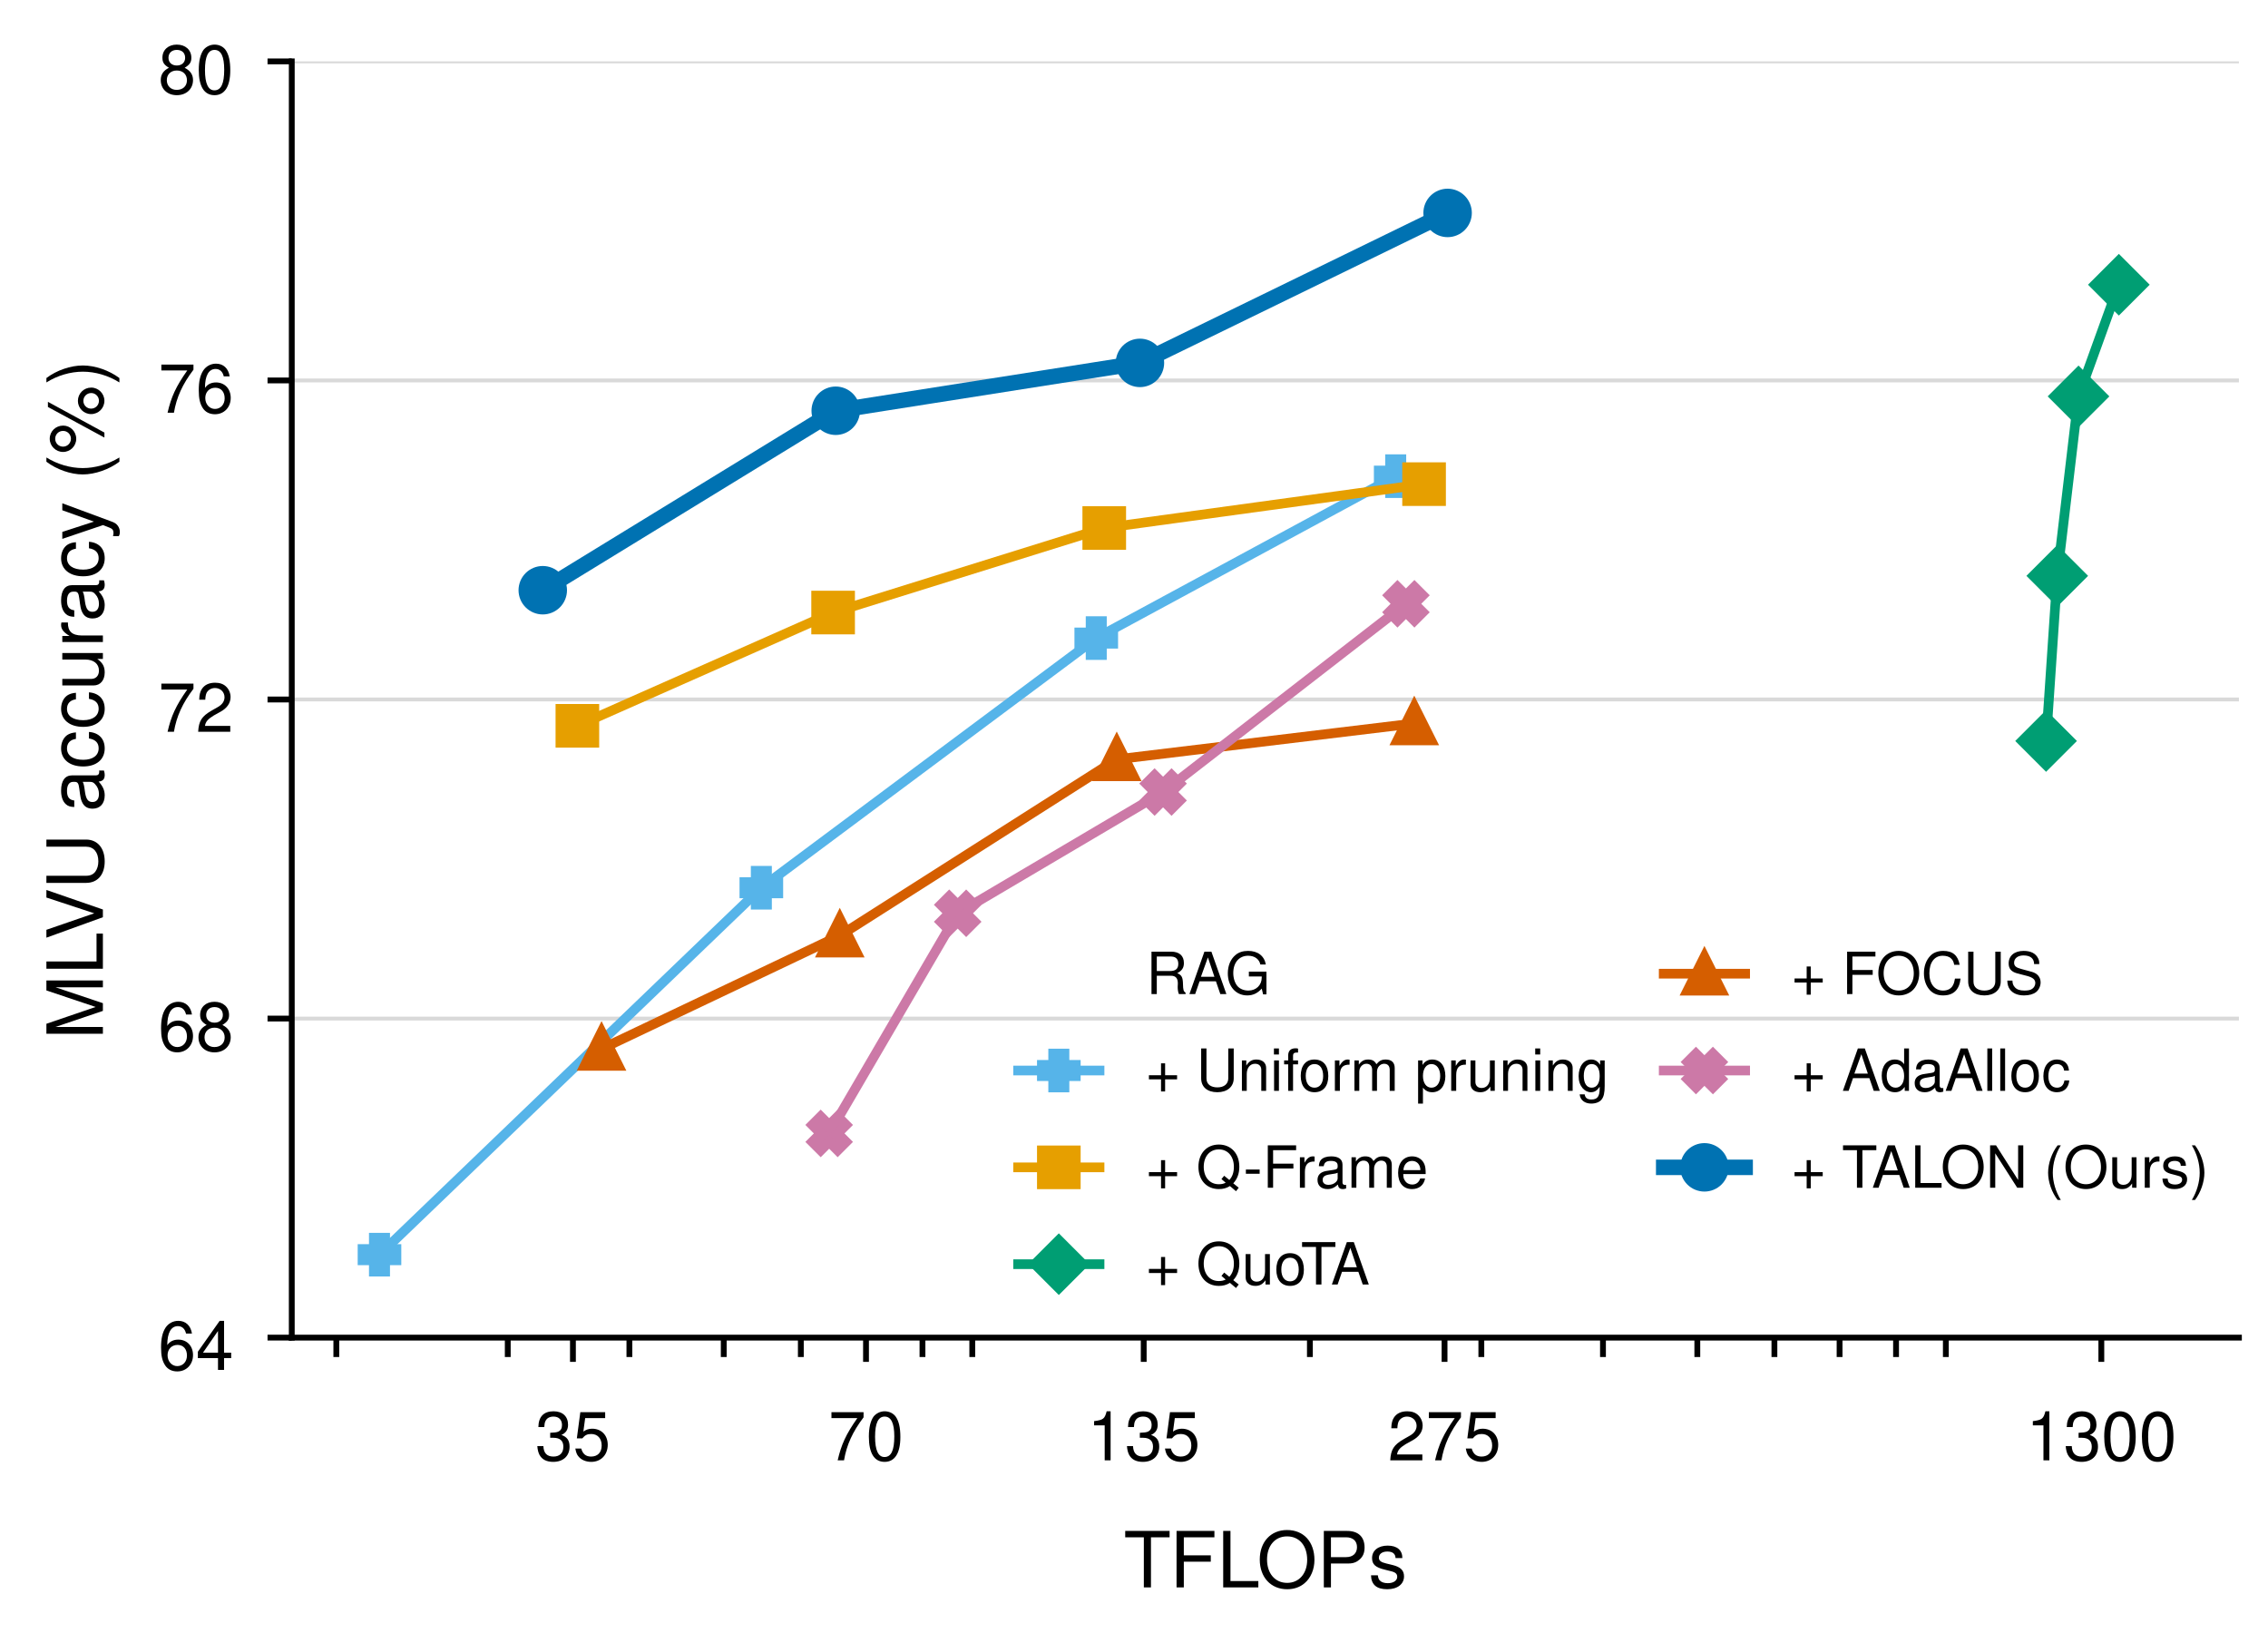
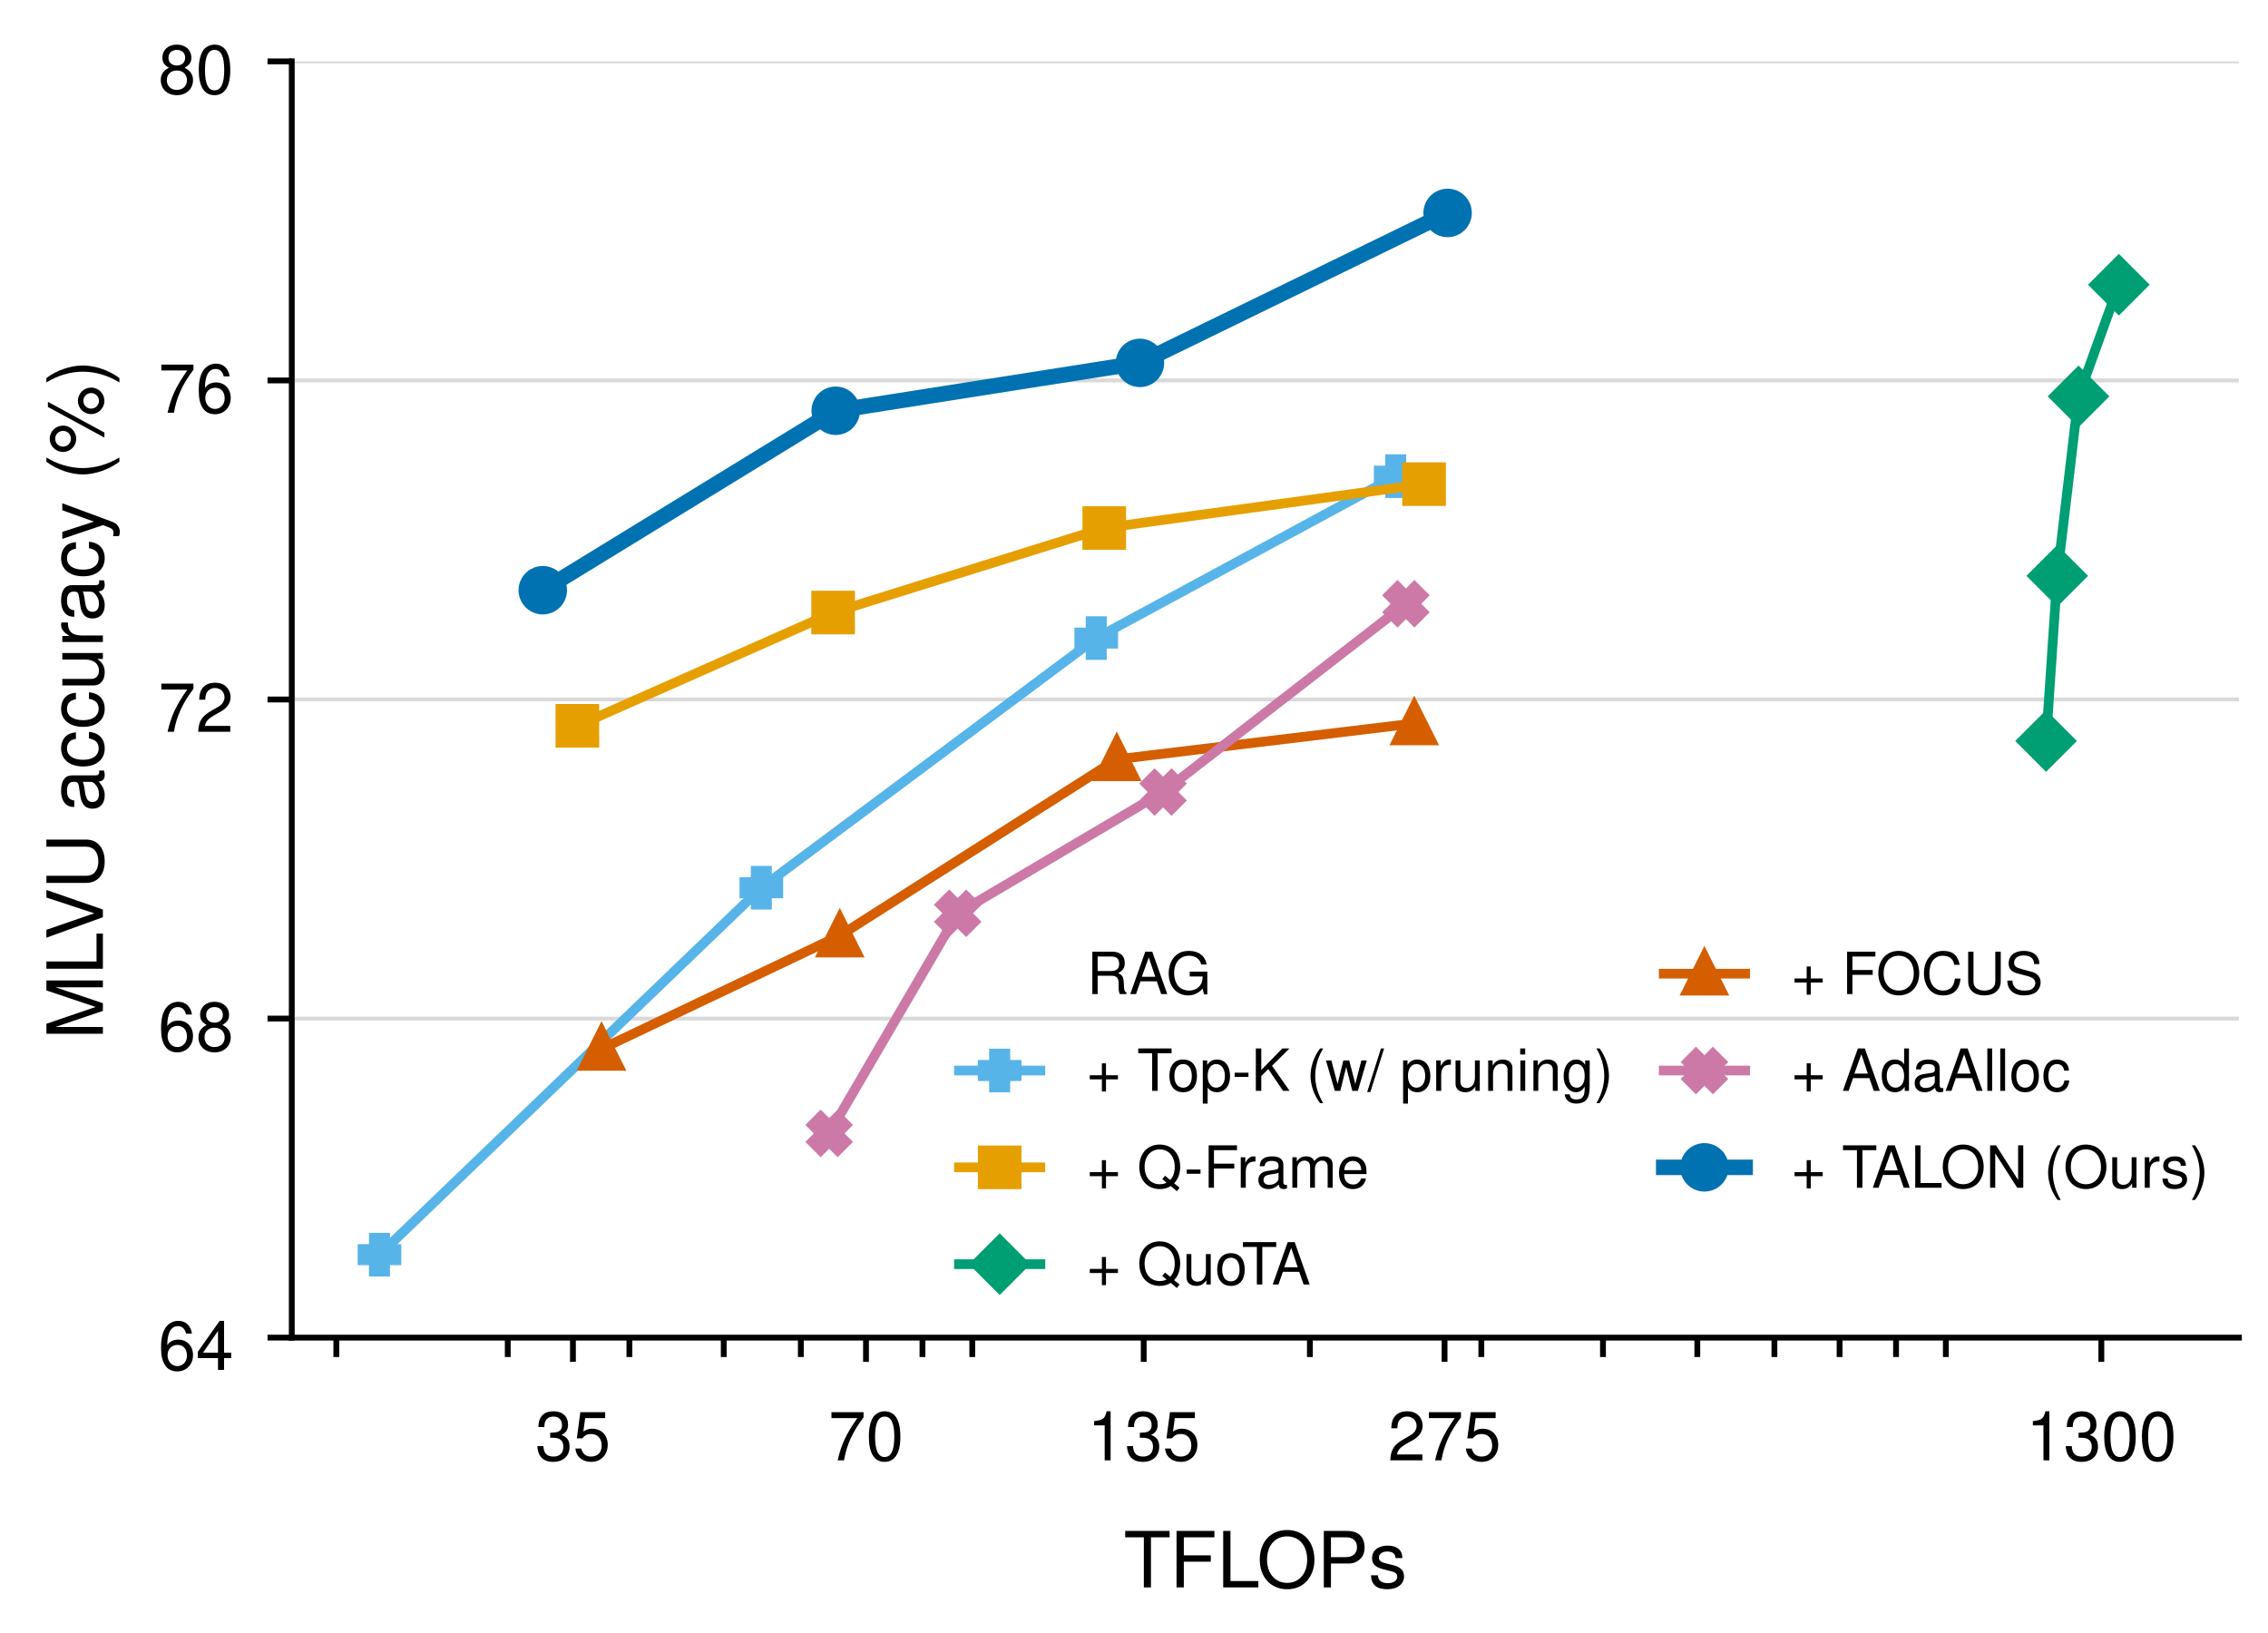
<svg xmlns="http://www.w3.org/2000/svg" xmlns:xlink="http://www.w3.org/1999/xlink" width="234pt" height="168.48pt" viewBox="0 0 234 168.48" version="1.1">
  <defs>
    <style type="text/css">*{stroke-linejoin: round; stroke-linecap: butt}</style>
  </defs>
  <g id="figure_1">
    <g id="patch_1">
      <path d="M 0 168.48  L 234 168.48  L 234 0  L 0 0  z " style="fill: #ffffff" />
    </g>
    <g id="axes_1">
      <g id="patch_2">
        <path d="M 30.103 138.005  L 231 138.005  L 231 6.332  L 30.103 6.332  z " style="fill: #ffffff" />
      </g>
      <g id="matplotlib.axis_1">
        <g id="xtick_1">
          <g id="line2d_1">
            <defs>
-               <path id="mdff11376d4" d="M 0 0  L 0 2.5  " style="stroke: #000000; stroke-width: 0.6" />
+               <path id="mf8198260de" d="M 0 0  L 0 2.5  " style="stroke: #000000; stroke-width: 0.6" />
            </defs>
            <g>
-               <use xlink:href="#mdff11376d4" x="59.112" y="138.005" style="stroke: #000000; stroke-width: 0.6" />
+               <use xlink:href="#mf8198260de" x="59.112" y="138.005" style="stroke: #000000; stroke-width: 0.6" />
            </g>
          </g>
          <g id="text_1">
            <text style="font-size: 7px; font-family: 'Helvetica Neue', 'Helvetica', 'Arial', 'TeX Gyre Heros', 'Nimbus Sans', 'Liberation Sans', 'DejaVu Sans', sans-serif; text-anchor: middle" x="59.112" y="150.669" transform="rotate(-0 59.11236 150.6688)">35</text>
          </g>
        </g>
        <g id="xtick_2">
          <g id="line2d_2">
            <g>
-               <use xlink:href="#mdff11376d4" x="89.35" y="138.005" style="stroke: #000000; stroke-width: 0.6" />
+               <use xlink:href="#mf8198260de" x="89.35" y="138.005" style="stroke: #000000; stroke-width: 0.6" />
            </g>
          </g>
          <g id="text_2">
            <text style="font-size: 7px; font-family: 'Helvetica Neue', 'Helvetica', 'Arial', 'TeX Gyre Heros', 'Nimbus Sans', 'Liberation Sans', 'DejaVu Sans', sans-serif; text-anchor: middle" x="89.35" y="150.669" transform="rotate(-0 89.35028 150.6688)">70</text>
          </g>
        </g>
        <g id="xtick_3">
          <g id="line2d_3">
            <g>
-               <use xlink:href="#mdff11376d4" x="118.002" y="138.005" style="stroke: #000000; stroke-width: 0.6" />
+               <use xlink:href="#mf8198260de" x="118.002" y="138.005" style="stroke: #000000; stroke-width: 0.6" />
            </g>
          </g>
          <g id="text_3">
            <text style="font-size: 7px; font-family: 'Helvetica Neue', 'Helvetica', 'Arial', 'TeX Gyre Heros', 'Nimbus Sans', 'Liberation Sans', 'DejaVu Sans', sans-serif; text-anchor: middle" x="118.002" y="150.669" transform="rotate(-0 118.0017 150.6688)">135</text>
          </g>
        </g>
        <g id="xtick_4">
          <g id="line2d_4">
            <g>
-               <use xlink:href="#mdff11376d4" x="149.04" y="138.005" style="stroke: #000000; stroke-width: 0.6" />
+               <use xlink:href="#mf8198260de" x="149.04" y="138.005" style="stroke: #000000; stroke-width: 0.6" />
            </g>
          </g>
          <g id="text_4">
            <text style="font-size: 7px; font-family: 'Helvetica Neue', 'Helvetica', 'Arial', 'TeX Gyre Heros', 'Nimbus Sans', 'Liberation Sans', 'DejaVu Sans', sans-serif; text-anchor: middle" x="149.04" y="150.669" transform="rotate(-0 149.0401 150.6688)">275</text>
          </g>
        </g>
        <g id="xtick_5">
          <g id="line2d_5">
            <g>
-               <use xlink:href="#mdff11376d4" x="216.804" y="138.005" style="stroke: #000000; stroke-width: 0.6" />
+               <use xlink:href="#mf8198260de" x="216.804" y="138.005" style="stroke: #000000; stroke-width: 0.6" />
            </g>
          </g>
          <g id="text_5">
            <text style="font-size: 7px; font-family: 'Helvetica Neue', 'Helvetica', 'Arial', 'TeX Gyre Heros', 'Nimbus Sans', 'Liberation Sans', 'DejaVu Sans', sans-serif; text-anchor: middle" x="216.804" y="150.669" transform="rotate(-0 216.8035 150.6688)">1300</text>
          </g>
        </g>
        <g id="xtick_6">
          <g id="line2d_6">
            <defs>
-               <path id="m7cd340ec26" d="M 0 0  L 0 2  " style="stroke: #000000; stroke-width: 0.6" />
+               <path id="mc3259b09ab" d="M 0 0  L 0 2  " style="stroke: #000000; stroke-width: 0.6" />
            </defs>
            <g>
-               <use xlink:href="#m7cd340ec26" x="34.7" y="138.005" style="stroke: #000000; stroke-width: 0.6" />
+               <use xlink:href="#mc3259b09ab" x="34.7" y="138.005" style="stroke: #000000; stroke-width: 0.6" />
            </g>
          </g>
        </g>
        <g id="xtick_7">
          <g id="line2d_7">
            <g>
-               <use xlink:href="#m7cd340ec26" x="52.388" y="138.005" style="stroke: #000000; stroke-width: 0.6" />
+               <use xlink:href="#mc3259b09ab" x="52.388" y="138.005" style="stroke: #000000; stroke-width: 0.6" />
            </g>
          </g>
        </g>
        <g id="xtick_8">
          <g id="line2d_8">
            <g>
-               <use xlink:href="#m7cd340ec26" x="64.938" y="138.005" style="stroke: #000000; stroke-width: 0.6" />
+               <use xlink:href="#mc3259b09ab" x="64.938" y="138.005" style="stroke: #000000; stroke-width: 0.6" />
            </g>
          </g>
        </g>
        <g id="xtick_9">
          <g id="line2d_9">
            <g>
-               <use xlink:href="#m7cd340ec26" x="74.672" y="138.005" style="stroke: #000000; stroke-width: 0.6" />
+               <use xlink:href="#mc3259b09ab" x="74.672" y="138.005" style="stroke: #000000; stroke-width: 0.6" />
            </g>
          </g>
        </g>
        <g id="xtick_10">
          <g id="line2d_10">
            <g>
-               <use xlink:href="#m7cd340ec26" x="82.626" y="138.005" style="stroke: #000000; stroke-width: 0.6" />
+               <use xlink:href="#mc3259b09ab" x="82.626" y="138.005" style="stroke: #000000; stroke-width: 0.6" />
            </g>
          </g>
        </g>
        <g id="xtick_11">
          <g id="line2d_11">
            <g>
-               <use xlink:href="#m7cd340ec26" x="95.175" y="138.005" style="stroke: #000000; stroke-width: 0.6" />
+               <use xlink:href="#mc3259b09ab" x="95.175" y="138.005" style="stroke: #000000; stroke-width: 0.6" />
            </g>
          </g>
        </g>
        <g id="xtick_12">
          <g id="line2d_12">
            <g>
-               <use xlink:href="#m7cd340ec26" x="100.314" y="138.005" style="stroke: #000000; stroke-width: 0.6" />
+               <use xlink:href="#mc3259b09ab" x="100.314" y="138.005" style="stroke: #000000; stroke-width: 0.6" />
            </g>
          </g>
        </g>
        <g id="xtick_13">
          <g id="line2d_13">
            <g>
-               <use xlink:href="#m7cd340ec26" x="135.148" y="138.005" style="stroke: #000000; stroke-width: 0.6" />
+               <use xlink:href="#mc3259b09ab" x="135.148" y="138.005" style="stroke: #000000; stroke-width: 0.6" />
            </g>
          </g>
        </g>
        <g id="xtick_14">
          <g id="line2d_14">
            <g>
-               <use xlink:href="#m7cd340ec26" x="152.836" y="138.005" style="stroke: #000000; stroke-width: 0.6" />
+               <use xlink:href="#mc3259b09ab" x="152.836" y="138.005" style="stroke: #000000; stroke-width: 0.6" />
            </g>
          </g>
        </g>
        <g id="xtick_15">
          <g id="line2d_15">
            <g>
-               <use xlink:href="#m7cd340ec26" x="165.386" y="138.005" style="stroke: #000000; stroke-width: 0.6" />
+               <use xlink:href="#mc3259b09ab" x="165.386" y="138.005" style="stroke: #000000; stroke-width: 0.6" />
            </g>
          </g>
        </g>
        <g id="xtick_16">
          <g id="line2d_16">
            <g>
-               <use xlink:href="#m7cd340ec26" x="175.12" y="138.005" style="stroke: #000000; stroke-width: 0.6" />
+               <use xlink:href="#mc3259b09ab" x="175.12" y="138.005" style="stroke: #000000; stroke-width: 0.6" />
            </g>
          </g>
        </g>
        <g id="xtick_17">
          <g id="line2d_17">
            <g>
-               <use xlink:href="#m7cd340ec26" x="183.074" y="138.005" style="stroke: #000000; stroke-width: 0.6" />
+               <use xlink:href="#mc3259b09ab" x="183.074" y="138.005" style="stroke: #000000; stroke-width: 0.6" />
            </g>
          </g>
        </g>
        <g id="xtick_18">
          <g id="line2d_18">
            <g>
-               <use xlink:href="#m7cd340ec26" x="189.798" y="138.005" style="stroke: #000000; stroke-width: 0.6" />
+               <use xlink:href="#mc3259b09ab" x="189.798" y="138.005" style="stroke: #000000; stroke-width: 0.6" />
            </g>
          </g>
        </g>
        <g id="xtick_19">
          <g id="line2d_19">
            <g>
-               <use xlink:href="#m7cd340ec26" x="195.624" y="138.005" style="stroke: #000000; stroke-width: 0.6" />
+               <use xlink:href="#mc3259b09ab" x="195.624" y="138.005" style="stroke: #000000; stroke-width: 0.6" />
            </g>
          </g>
        </g>
        <g id="xtick_20">
          <g id="line2d_20">
            <g>
-               <use xlink:href="#m7cd340ec26" x="200.762" y="138.005" style="stroke: #000000; stroke-width: 0.6" />
+               <use xlink:href="#mc3259b09ab" x="200.762" y="138.005" style="stroke: #000000; stroke-width: 0.6" />
            </g>
          </g>
        </g>
        <g id="text_6">
          <text style="font-size: 8px; font-family: 'Helvetica Neue', 'Helvetica', 'Arial', 'TeX Gyre Heros', 'Nimbus Sans', 'Liberation Sans', 'DejaVu Sans', sans-serif; text-anchor: middle" x="130.552" y="163.776" transform="rotate(-0 130.5516 163.7758)">TFLOPs</text>
        </g>
      </g>
      <g id="matplotlib.axis_2">
        <g id="ytick_1">
          <g id="line2d_21">
-             <path d="M 30.103 138.005  L 231 138.005  " clip-path="url(#p04ce8097d2)" style="fill: none; stroke: #d9d9d9; stroke-width: 0.4; stroke-linecap: square" />
+             <path d="M 30.103 138.005  L 231 138.005  " clip-path="url(#p7c25310325)" style="fill: none; stroke: #d9d9d9; stroke-width: 0.4; stroke-linecap: square" />
          </g>
          <g id="line2d_22">
            <defs>
-               <path id="m5236f87eec" d="M 0 0  L -2.5 0  " style="stroke: #000000; stroke-width: 0.6" />
+               <path id="mafa7fc09a2" d="M 0 0  L -2.5 0  " style="stroke: #000000; stroke-width: 0.6" />
            </defs>
            <g>
-               <use xlink:href="#m5236f87eec" x="30.103" y="138.005" style="stroke: #000000; stroke-width: 0.6" />
+               <use xlink:href="#mafa7fc09a2" x="30.103" y="138.005" style="stroke: #000000; stroke-width: 0.6" />
            </g>
          </g>
          <g id="text_7">
            <text style="font-size: 7px; font-family: 'Helvetica Neue', 'Helvetica', 'Arial', 'TeX Gyre Heros', 'Nimbus Sans', 'Liberation Sans', 'DejaVu Sans', sans-serif; text-anchor: end" x="24.103" y="141.337" transform="rotate(-0 24.10337 141.3368)">64</text>
          </g>
        </g>
        <g id="ytick_2">
          <g id="line2d_23">
-             <path d="M 30.103 105.087  L 231 105.087  " clip-path="url(#p04ce8097d2)" style="fill: none; stroke: #d9d9d9; stroke-width: 0.4; stroke-linecap: square" />
+             <path d="M 30.103 105.087  L 231 105.087  " clip-path="url(#p7c25310325)" style="fill: none; stroke: #d9d9d9; stroke-width: 0.4; stroke-linecap: square" />
          </g>
          <g id="line2d_24">
            <g>
-               <use xlink:href="#m5236f87eec" x="30.103" y="105.087" style="stroke: #000000; stroke-width: 0.6" />
+               <use xlink:href="#mafa7fc09a2" x="30.103" y="105.087" style="stroke: #000000; stroke-width: 0.6" />
            </g>
          </g>
          <g id="text_8">
            <text style="font-size: 7px; font-family: 'Helvetica Neue', 'Helvetica', 'Arial', 'TeX Gyre Heros', 'Nimbus Sans', 'Liberation Sans', 'DejaVu Sans', sans-serif; text-anchor: end" x="24.103" y="108.419" transform="rotate(-0 24.10337 108.4186)">68</text>
          </g>
        </g>
        <g id="ytick_3">
          <g id="line2d_25">
-             <path d="M 30.103 72.168  L 231 72.168  " clip-path="url(#p04ce8097d2)" style="fill: none; stroke: #d9d9d9; stroke-width: 0.4; stroke-linecap: square" />
+             <path d="M 30.103 72.168  L 231 72.168  " clip-path="url(#p7c25310325)" style="fill: none; stroke: #d9d9d9; stroke-width: 0.4; stroke-linecap: square" />
          </g>
          <g id="line2d_26">
            <g>
-               <use xlink:href="#m5236f87eec" x="30.103" y="72.168" style="stroke: #000000; stroke-width: 0.6" />
+               <use xlink:href="#mafa7fc09a2" x="30.103" y="72.168" style="stroke: #000000; stroke-width: 0.6" />
            </g>
          </g>
          <g id="text_9">
            <text style="font-size: 7px; font-family: 'Helvetica Neue', 'Helvetica', 'Arial', 'TeX Gyre Heros', 'Nimbus Sans', 'Liberation Sans', 'DejaVu Sans', sans-serif; text-anchor: end" x="24.103" y="75.501" transform="rotate(-0 24.10337 75.5005)">72</text>
          </g>
        </g>
        <g id="ytick_4">
          <g id="line2d_27">
-             <path d="M 30.103 39.25  L 231 39.25  " clip-path="url(#p04ce8097d2)" style="fill: none; stroke: #d9d9d9; stroke-width: 0.4; stroke-linecap: square" />
+             <path d="M 30.103 39.25  L 231 39.25  " clip-path="url(#p7c25310325)" style="fill: none; stroke: #d9d9d9; stroke-width: 0.4; stroke-linecap: square" />
          </g>
          <g id="line2d_28">
            <g>
-               <use xlink:href="#m5236f87eec" x="30.103" y="39.25" style="stroke: #000000; stroke-width: 0.6" />
+               <use xlink:href="#mafa7fc09a2" x="30.103" y="39.25" style="stroke: #000000; stroke-width: 0.6" />
            </g>
          </g>
          <g id="text_10">
            <text style="font-size: 7px; font-family: 'Helvetica Neue', 'Helvetica', 'Arial', 'TeX Gyre Heros', 'Nimbus Sans', 'Liberation Sans', 'DejaVu Sans', sans-serif; text-anchor: end" x="24.103" y="42.582" transform="rotate(-0 24.10337 42.58237)">76</text>
          </g>
        </g>
        <g id="ytick_5">
          <g id="line2d_29">
-             <path d="M 30.103 6.332  L 231 6.332  " clip-path="url(#p04ce8097d2)" style="fill: none; stroke: #d9d9d9; stroke-width: 0.4; stroke-linecap: square" />
+             <path d="M 30.103 6.332  L 231 6.332  " clip-path="url(#p7c25310325)" style="fill: none; stroke: #d9d9d9; stroke-width: 0.4; stroke-linecap: square" />
          </g>
          <g id="line2d_30">
            <g>
-               <use xlink:href="#m5236f87eec" x="30.103" y="6.332" style="stroke: #000000; stroke-width: 0.6" />
+               <use xlink:href="#mafa7fc09a2" x="30.103" y="6.332" style="stroke: #000000; stroke-width: 0.6" />
            </g>
          </g>
          <g id="text_11">
            <text style="font-size: 7px; font-family: 'Helvetica Neue', 'Helvetica', 'Arial', 'TeX Gyre Heros', 'Nimbus Sans', 'Liberation Sans', 'DejaVu Sans', sans-serif; text-anchor: end" x="24.103" y="9.664" transform="rotate(-0 24.10337 9.66424)">80</text>
          </g>
        </g>
        <g id="text_12">
          <text style="font-size: 8px; font-family: 'Helvetica Neue', 'Helvetica', 'Arial', 'TeX Gyre Heros', 'Nimbus Sans', 'Liberation Sans', 'DejaVu Sans', sans-serif; text-anchor: middle" x="10.616" y="72.168" transform="rotate(-90 10.61624 72.1685)">MLVU accuracy (%)</text>
        </g>
      </g>
      <g id="line2d_31" />
      <g id="line2d_32">
-         <path d="M 39.154 129.446  L 78.551 91.59  L 113.106 65.832  L 144.001 49.126  " clip-path="url(#p04ce8097d2)" style="fill: none; stroke: #56b4e9; stroke-linecap: square" />
-         <defs>
-           <path id="mca779b29c2" d="M -0.583 1.75  L 0.583 1.75  L 0.583 0.583  L 1.75 0.583  L 1.75 -0.583  L 0.583 -0.583  L 0.583 -1.75  L -0.583 -1.75  L -0.583 -0.583  L -1.75 -0.583  L -1.75 0.583  L -0.583 0.583  z " style="stroke: #56b4e9; stroke-linejoin: miter" />
-         </defs>
-         <g clip-path="url(#p04ce8097d2)">
-           <use xlink:href="#mca779b29c2" x="39.154" y="129.446" style="fill: #56b4e9; stroke: #56b4e9; stroke-linejoin: miter" />
-           <use xlink:href="#mca779b29c2" x="78.551" y="91.59" style="fill: #56b4e9; stroke: #56b4e9; stroke-linejoin: miter" />
-           <use xlink:href="#mca779b29c2" x="113.106" y="65.832" style="fill: #56b4e9; stroke: #56b4e9; stroke-linejoin: miter" />
-           <use xlink:href="#mca779b29c2" x="144.001" y="49.126" style="fill: #56b4e9; stroke: #56b4e9; stroke-linejoin: miter" />
+         <path d="M 39.154 129.446  L 78.551 91.59  L 113.106 65.832  L 144.001 49.126  " clip-path="url(#p7c25310325)" style="fill: none; stroke: #56b4e9; stroke-linecap: square" />
+         <defs>
+           <path id="m7c3b7bdf6c" d="M -0.583 1.75  L 0.583 1.75  L 0.583 0.583  L 1.75 0.583  L 1.75 -0.583  L 0.583 -0.583  L 0.583 -1.75  L -0.583 -1.75  L -0.583 -0.583  L -1.75 -0.583  L -1.75 0.583  L -0.583 0.583  z " style="stroke: #56b4e9; stroke-linejoin: miter" />
+         </defs>
+         <g clip-path="url(#p7c25310325)">
+           <use xlink:href="#m7c3b7bdf6c" x="39.154" y="129.446" style="fill: #56b4e9; stroke: #56b4e9; stroke-linejoin: miter" />
+           <use xlink:href="#m7c3b7bdf6c" x="78.551" y="91.59" style="fill: #56b4e9; stroke: #56b4e9; stroke-linejoin: miter" />
+           <use xlink:href="#m7c3b7bdf6c" x="113.106" y="65.832" style="fill: #56b4e9; stroke: #56b4e9; stroke-linejoin: miter" />
+           <use xlink:href="#m7c3b7bdf6c" x="144.001" y="49.126" style="fill: #56b4e9; stroke: #56b4e9; stroke-linejoin: miter" />
        </g>
      </g>
      <g id="line2d_33">
-         <path d="M 59.571 74.884  L 85.956 63.198  L 113.93 54.475  L 146.928 49.949  " clip-path="url(#p04ce8097d2)" style="fill: none; stroke: #e69f00; stroke-linecap: square" />
-         <defs>
-           <path id="m1982ede849" d="M -1.75 1.75  L 1.75 1.75  L 1.75 -1.75  L -1.75 -1.75  z " style="stroke: #e69f00; stroke-linejoin: miter" />
-         </defs>
-         <g clip-path="url(#p04ce8097d2)">
-           <use xlink:href="#m1982ede849" x="59.571" y="74.884" style="fill: #e69f00; stroke: #e69f00; stroke-linejoin: miter" />
-           <use xlink:href="#m1982ede849" x="85.956" y="63.198" style="fill: #e69f00; stroke: #e69f00; stroke-linejoin: miter" />
-           <use xlink:href="#m1982ede849" x="113.93" y="54.475" style="fill: #e69f00; stroke: #e69f00; stroke-linejoin: miter" />
-           <use xlink:href="#m1982ede849" x="146.928" y="49.949" style="fill: #e69f00; stroke: #e69f00; stroke-linejoin: miter" />
+         <path d="M 59.571 74.884  L 85.956 63.198  L 113.93 54.475  L 146.928 49.949  " clip-path="url(#p7c25310325)" style="fill: none; stroke: #e69f00; stroke-linecap: square" />
+         <defs>
+           <path id="m5c170e3089" d="M -1.75 1.75  L 1.75 1.75  L 1.75 -1.75  L -1.75 -1.75  z " style="stroke: #e69f00; stroke-linejoin: miter" />
+         </defs>
+         <g clip-path="url(#p7c25310325)">
+           <use xlink:href="#m5c170e3089" x="59.571" y="74.884" style="fill: #e69f00; stroke: #e69f00; stroke-linejoin: miter" />
+           <use xlink:href="#m5c170e3089" x="85.956" y="63.198" style="fill: #e69f00; stroke: #e69f00; stroke-linejoin: miter" />
+           <use xlink:href="#m5c170e3089" x="113.93" y="54.475" style="fill: #e69f00; stroke: #e69f00; stroke-linejoin: miter" />
+           <use xlink:href="#m5c170e3089" x="146.928" y="49.949" style="fill: #e69f00; stroke: #e69f00; stroke-linejoin: miter" />
        </g>
      </g>
      <g id="line2d_34">
-         <path d="M 211.103 76.448  L 212.256 59.413  L 214.45 40.896  L 218.611 29.375  " clip-path="url(#p04ce8097d2)" style="fill: none; stroke: #009e73; stroke-linecap: square" />
-         <defs>
-           <path id="m56b11bc2ae" d="M -0 2.475  L 2.475 0  L 0 -2.475  L -2.475 -0  z " style="stroke: #009e73; stroke-linejoin: miter" />
-         </defs>
-         <g clip-path="url(#p04ce8097d2)">
-           <use xlink:href="#m56b11bc2ae" x="211.103" y="76.448" style="fill: #009e73; stroke: #009e73; stroke-linejoin: miter" />
-           <use xlink:href="#m56b11bc2ae" x="212.256" y="59.413" style="fill: #009e73; stroke: #009e73; stroke-linejoin: miter" />
-           <use xlink:href="#m56b11bc2ae" x="214.45" y="40.896" style="fill: #009e73; stroke: #009e73; stroke-linejoin: miter" />
-           <use xlink:href="#m56b11bc2ae" x="218.611" y="29.375" style="fill: #009e73; stroke: #009e73; stroke-linejoin: miter" />
+         <path d="M 211.103 76.448  L 212.256 59.413  L 214.45 40.896  L 218.611 29.375  " clip-path="url(#p7c25310325)" style="fill: none; stroke: #009e73; stroke-linecap: square" />
+         <defs>
+           <path id="m849d5212f2" d="M -0 2.475  L 2.475 0  L 0 -2.475  L -2.475 -0  z " style="stroke: #009e73; stroke-linejoin: miter" />
+         </defs>
+         <g clip-path="url(#p7c25310325)">
+           <use xlink:href="#m849d5212f2" x="211.103" y="76.448" style="fill: #009e73; stroke: #009e73; stroke-linejoin: miter" />
+           <use xlink:href="#m849d5212f2" x="212.256" y="59.413" style="fill: #009e73; stroke: #009e73; stroke-linejoin: miter" />
+           <use xlink:href="#m849d5212f2" x="214.45" y="40.896" style="fill: #009e73; stroke: #009e73; stroke-linejoin: miter" />
+           <use xlink:href="#m849d5212f2" x="218.611" y="29.375" style="fill: #009e73; stroke: #009e73; stroke-linejoin: miter" />
        </g>
      </g>
      <g id="line2d_35">
-         <path d="M 62.064 108.214  L 86.644 96.528  L 115.22 78.341  L 145.917 74.637  " clip-path="url(#p04ce8097d2)" style="fill: none; stroke: #d55e00; stroke-linecap: square" />
-         <defs>
-           <path id="mab9a408abc" d="M 0 -1.75  L -1.75 1.75  L 1.75 1.75  z " style="stroke: #d55e00; stroke-linejoin: miter" />
-         </defs>
-         <g clip-path="url(#p04ce8097d2)">
-           <use xlink:href="#mab9a408abc" x="62.064" y="108.214" style="fill: #d55e00; stroke: #d55e00; stroke-linejoin: miter" />
-           <use xlink:href="#mab9a408abc" x="86.644" y="96.528" style="fill: #d55e00; stroke: #d55e00; stroke-linejoin: miter" />
-           <use xlink:href="#mab9a408abc" x="115.22" y="78.341" style="fill: #d55e00; stroke: #d55e00; stroke-linejoin: miter" />
-           <use xlink:href="#mab9a408abc" x="145.917" y="74.637" style="fill: #d55e00; stroke: #d55e00; stroke-linejoin: miter" />
+         <path d="M 62.064 108.214  L 86.644 96.528  L 115.22 78.341  L 145.917 74.637  " clip-path="url(#p7c25310325)" style="fill: none; stroke: #d55e00; stroke-linecap: square" />
+         <defs>
+           <path id="m877a6077a0" d="M 0 -1.75  L -1.75 1.75  L 1.75 1.75  z " style="stroke: #d55e00; stroke-linejoin: miter" />
+         </defs>
+         <g clip-path="url(#p7c25310325)">
+           <use xlink:href="#m877a6077a0" x="62.064" y="108.214" style="fill: #d55e00; stroke: #d55e00; stroke-linejoin: miter" />
+           <use xlink:href="#m877a6077a0" x="86.644" y="96.528" style="fill: #d55e00; stroke: #d55e00; stroke-linejoin: miter" />
+           <use xlink:href="#m877a6077a0" x="115.22" y="78.341" style="fill: #d55e00; stroke: #d55e00; stroke-linejoin: miter" />
+           <use xlink:href="#m877a6077a0" x="145.917" y="74.637" style="fill: #d55e00; stroke: #d55e00; stroke-linejoin: miter" />
        </g>
      </g>
      <g id="line2d_36">
-         <path d="M 85.55 116.937  L 98.81 94.224  L 119.998 81.715  L 145.056 62.293  " clip-path="url(#p04ce8097d2)" style="fill: none; stroke: #cc79a7; stroke-linecap: square" />
-         <defs>
-           <path id="mf88947dad7" d="M -0.875 1.75  L 0 0.875  L 0.875 1.75  L 1.75 0.875  L 0.875 0  L 1.75 -0.875  L 0.875 -1.75  L 0 -0.875  L -0.875 -1.75  L -1.75 -0.875  L -0.875 0  L -1.75 0.875  z " style="stroke: #cc79a7; stroke-linejoin: miter" />
-         </defs>
-         <g clip-path="url(#p04ce8097d2)">
-           <use xlink:href="#mf88947dad7" x="85.55" y="116.937" style="fill: #cc79a7; stroke: #cc79a7; stroke-linejoin: miter" />
-           <use xlink:href="#mf88947dad7" x="98.81" y="94.224" style="fill: #cc79a7; stroke: #cc79a7; stroke-linejoin: miter" />
-           <use xlink:href="#mf88947dad7" x="119.998" y="81.715" style="fill: #cc79a7; stroke: #cc79a7; stroke-linejoin: miter" />
-           <use xlink:href="#mf88947dad7" x="145.056" y="62.293" style="fill: #cc79a7; stroke: #cc79a7; stroke-linejoin: miter" />
+         <path d="M 85.55 116.937  L 98.81 94.224  L 119.998 81.715  L 145.056 62.293  " clip-path="url(#p7c25310325)" style="fill: none; stroke: #cc79a7; stroke-linecap: square" />
+         <defs>
+           <path id="me1b26474b0" d="M -0.875 1.75  L 0 0.875  L 0.875 1.75  L 1.75 0.875  L 0.875 0  L 1.75 -0.875  L 0.875 -1.75  L 0 -0.875  L -0.875 -1.75  L -1.75 -0.875  L -0.875 0  L -1.75 0.875  z " style="stroke: #cc79a7; stroke-linejoin: miter" />
+         </defs>
+         <g clip-path="url(#p7c25310325)">
+           <use xlink:href="#me1b26474b0" x="85.55" y="116.937" style="fill: #cc79a7; stroke: #cc79a7; stroke-linejoin: miter" />
+           <use xlink:href="#me1b26474b0" x="98.81" y="94.224" style="fill: #cc79a7; stroke: #cc79a7; stroke-linejoin: miter" />
+           <use xlink:href="#me1b26474b0" x="119.998" y="81.715" style="fill: #cc79a7; stroke: #cc79a7; stroke-linejoin: miter" />
+           <use xlink:href="#me1b26474b0" x="145.056" y="62.293" style="fill: #cc79a7; stroke: #cc79a7; stroke-linejoin: miter" />
        </g>
      </g>
      <g id="patch_3">
        <path d="M 30.103 138.005  L 30.103 6.332  " style="fill: none; stroke: #000000; stroke-width: 0.6; stroke-linejoin: miter; stroke-linecap: square" />
      </g>
      <g id="patch_4">
        <path d="M 30.103 138.005  L 231 138.005  " style="fill: none; stroke: #000000; stroke-width: 0.6; stroke-linejoin: miter; stroke-linecap: square" />
      </g>
      <g id="line2d_37">
-         <path d="M 56 60.894  L 86.225 42.378  L 117.612 37.44  L 149.356 21.968  " clip-path="url(#p04ce8097d2)" style="fill: none; stroke: #0072b2; stroke-width: 1.6; stroke-linecap: square" />
-         <defs>
-           <path id="m106d975efa" d="M 0 2  C 0.53 2 1.039 1.789 1.414 1.414  C 1.789 1.039 2 0.53 2 0  C 2 -0.53 1.789 -1.039 1.414 -1.414  C 1.039 -1.789 0.53 -2 0 -2  C -0.53 -2 -1.039 -1.789 -1.414 -1.414  C -1.789 -1.039 -2 -0.53 -2 0  C -2 0.53 -1.789 1.039 -1.414 1.414  C -1.039 1.789 -0.53 2 0 2  z " style="stroke: #0072b2" />
-         </defs>
-         <g clip-path="url(#p04ce8097d2)">
-           <use xlink:href="#m106d975efa" x="56" y="60.894" style="fill: #0072b2; stroke: #0072b2" />
-           <use xlink:href="#m106d975efa" x="86.225" y="42.378" style="fill: #0072b2; stroke: #0072b2" />
-           <use xlink:href="#m106d975efa" x="117.612" y="37.44" style="fill: #0072b2; stroke: #0072b2" />
-           <use xlink:href="#m106d975efa" x="149.356" y="21.968" style="fill: #0072b2; stroke: #0072b2" />
+         <path d="M 56 60.894  L 86.225 42.378  L 117.612 37.44  L 149.356 21.968  " clip-path="url(#p7c25310325)" style="fill: none; stroke: #0072b2; stroke-width: 1.6; stroke-linecap: square" />
+         <defs>
+           <path id="mc8a37301ba" d="M 0 2  C 0.53 2 1.039 1.789 1.414 1.414  C 1.789 1.039 2 0.53 2 0  C 2 -0.53 1.789 -1.039 1.414 -1.414  C 1.039 -1.789 0.53 -2 0 -2  C -0.53 -2 -1.039 -1.789 -1.414 -1.414  C -1.789 -1.039 -2 -0.53 -2 0  C -2 0.53 -1.789 1.039 -1.414 1.414  C -1.039 1.789 -0.53 2 0 2  z " style="stroke: #0072b2" />
+         </defs>
+         <g clip-path="url(#p7c25310325)">
+           <use xlink:href="#mc8a37301ba" x="56" y="60.894" style="fill: #0072b2; stroke: #0072b2" />
+           <use xlink:href="#mc8a37301ba" x="86.225" y="42.378" style="fill: #0072b2; stroke: #0072b2" />
+           <use xlink:href="#mc8a37301ba" x="117.612" y="37.44" style="fill: #0072b2; stroke: #0072b2" />
+           <use xlink:href="#mc8a37301ba" x="149.356" y="21.968" style="fill: #0072b2; stroke: #0072b2" />
        </g>
      </g>
      <g id="legend_1">
        <g id="line2d_38" />
        <g id="text_13">
-           <text style="font-size: 6px; font-family: 'Helvetica Neue', 'Helvetica', 'Arial', 'TeX Gyre Heros', 'Nimbus Sans', 'Liberation Sans', 'DejaVu Sans', sans-serif; text-anchor: start" x="118.244" y="102.557" transform="rotate(-0 118.2438 102.5568)">RAG</text>
+           <text style="font-size: 6px; font-family: 'Helvetica Neue', 'Helvetica', 'Arial', 'TeX Gyre Heros', 'Nimbus Sans', 'Liberation Sans', 'DejaVu Sans', sans-serif; text-anchor: start" x="112.14" y="102.557" transform="rotate(-0 112.1398 102.5568)">RAG</text>
        </g>
        <g id="line2d_39">
-           <path d="M 105.044 110.447  L 109.244 110.447  L 113.444 110.447  " style="fill: none; stroke: #56b4e9; stroke-linecap: square" />
-           <g>
-             <use xlink:href="#mca779b29c2" x="109.244" y="110.447" style="fill: #56b4e9; stroke: #56b4e9; stroke-linejoin: miter" />
+           <path d="M 98.94 110.447  L 103.14 110.447  L 107.34 110.447  " style="fill: none; stroke: #56b4e9; stroke-linecap: square" />
+           <g>
+             <use xlink:href="#m7c3b7bdf6c" x="103.14" y="110.447" style="fill: #56b4e9; stroke: #56b4e9; stroke-linejoin: miter" />
          </g>
        </g>
        <g id="text_14">
-           <text style="font-size: 6px; font-family: 'Helvetica Neue', 'Helvetica', 'Arial', 'TeX Gyre Heros', 'Nimbus Sans', 'Liberation Sans', 'DejaVu Sans', sans-serif; text-anchor: start" x="118.244" y="112.547" transform="rotate(-0 118.2438 112.5468)">+ Uniform pruning</text>
+           <text style="font-size: 6px; font-family: 'Helvetica Neue', 'Helvetica', 'Arial', 'TeX Gyre Heros', 'Nimbus Sans', 'Liberation Sans', 'DejaVu Sans', sans-serif; text-anchor: start" x="112.14" y="112.547" transform="rotate(-0 112.1398 112.5468)">+ Top-K (w/ pruning)</text>
        </g>
        <g id="line2d_40">
-           <path d="M 105.044 120.437  L 109.244 120.437  L 113.444 120.437  " style="fill: none; stroke: #e69f00; stroke-linecap: square" />
-           <g>
-             <use xlink:href="#m1982ede849" x="109.244" y="120.437" style="fill: #e69f00; stroke: #e69f00; stroke-linejoin: miter" />
+           <path d="M 98.94 120.437  L 103.14 120.437  L 107.34 120.437  " style="fill: none; stroke: #e69f00; stroke-linecap: square" />
+           <g>
+             <use xlink:href="#m5c170e3089" x="103.14" y="120.437" style="fill: #e69f00; stroke: #e69f00; stroke-linejoin: miter" />
          </g>
        </g>
        <g id="text_15">
-           <text style="font-size: 6px; font-family: 'Helvetica Neue', 'Helvetica', 'Arial', 'TeX Gyre Heros', 'Nimbus Sans', 'Liberation Sans', 'DejaVu Sans', sans-serif; text-anchor: start" x="118.244" y="122.537" transform="rotate(-0 118.2438 122.5368)">+ Q-Frame</text>
+           <text style="font-size: 6px; font-family: 'Helvetica Neue', 'Helvetica', 'Arial', 'TeX Gyre Heros', 'Nimbus Sans', 'Liberation Sans', 'DejaVu Sans', sans-serif; text-anchor: start" x="112.14" y="122.537" transform="rotate(-0 112.1398 122.5368)">+ Q-Frame</text>
        </g>
        <g id="line2d_41">
-           <path d="M 105.044 130.427  L 109.244 130.427  L 113.444 130.427  " style="fill: none; stroke: #009e73; stroke-linecap: square" />
-           <g>
-             <use xlink:href="#m56b11bc2ae" x="109.244" y="130.427" style="fill: #009e73; stroke: #009e73; stroke-linejoin: miter" />
+           <path d="M 98.94 130.427  L 103.14 130.427  L 107.34 130.427  " style="fill: none; stroke: #009e73; stroke-linecap: square" />
+           <g>
+             <use xlink:href="#m849d5212f2" x="103.14" y="130.427" style="fill: #009e73; stroke: #009e73; stroke-linejoin: miter" />
          </g>
        </g>
        <g id="text_16">
-           <text style="font-size: 6px; font-family: 'Helvetica Neue', 'Helvetica', 'Arial', 'TeX Gyre Heros', 'Nimbus Sans', 'Liberation Sans', 'DejaVu Sans', sans-serif; text-anchor: start" x="118.244" y="132.527" transform="rotate(-0 118.2438 132.5268)">+ QuoTA</text>
+           <text style="font-size: 6px; font-family: 'Helvetica Neue', 'Helvetica', 'Arial', 'TeX Gyre Heros', 'Nimbus Sans', 'Liberation Sans', 'DejaVu Sans', sans-serif; text-anchor: start" x="112.14" y="132.527" transform="rotate(-0 112.1398 132.5268)">+ QuoTA</text>
        </g>
        <g id="line2d_42">
          <path d="M 171.654 100.457  L 175.854 100.457  L 180.054 100.457  " style="fill: none; stroke: #d55e00; stroke-linecap: square" />
          <g>
-             <use xlink:href="#mab9a408abc" x="175.854" y="100.457" style="fill: #d55e00; stroke: #d55e00; stroke-linejoin: miter" />
+             <use xlink:href="#m877a6077a0" x="175.854" y="100.457" style="fill: #d55e00; stroke: #d55e00; stroke-linejoin: miter" />
          </g>
        </g>
        <g id="text_17">
          <text style="font-size: 6px; font-family: 'Helvetica Neue', 'Helvetica', 'Arial', 'TeX Gyre Heros', 'Nimbus Sans', 'Liberation Sans', 'DejaVu Sans', sans-serif; text-anchor: start" x="184.854" y="102.557" transform="rotate(-0 184.8541 102.5568)">+ FOCUS</text>
        </g>
        <g id="line2d_43">
          <path d="M 171.654 110.447  L 175.854 110.447  L 180.054 110.447  " style="fill: none; stroke: #cc79a7; stroke-linecap: square" />
          <g>
-             <use xlink:href="#mf88947dad7" x="175.854" y="110.447" style="fill: #cc79a7; stroke: #cc79a7; stroke-linejoin: miter" />
+             <use xlink:href="#me1b26474b0" x="175.854" y="110.447" style="fill: #cc79a7; stroke: #cc79a7; stroke-linejoin: miter" />
          </g>
        </g>
        <g id="text_18">
          <text style="font-size: 6px; font-family: 'Helvetica Neue', 'Helvetica', 'Arial', 'TeX Gyre Heros', 'Nimbus Sans', 'Liberation Sans', 'DejaVu Sans', sans-serif; text-anchor: start" x="184.854" y="112.547" transform="rotate(-0 184.8541 112.5468)">+ AdaAlloc</text>
        </g>
        <g id="line2d_44">
          <path d="M 171.654 120.437  L 175.854 120.437  L 180.054 120.437  " style="fill: none; stroke: #0072b2; stroke-width: 1.6; stroke-linecap: square" />
          <g>
-             <use xlink:href="#m106d975efa" x="175.854" y="120.437" style="fill: #0072b2; stroke: #0072b2" />
+             <use xlink:href="#mc8a37301ba" x="175.854" y="120.437" style="fill: #0072b2; stroke: #0072b2" />
          </g>
        </g>
        <g id="text_19">
          <text style="font-size: 6px; font-family: 'Helvetica Neue', 'Helvetica', 'Arial', 'TeX Gyre Heros', 'Nimbus Sans', 'Liberation Sans', 'DejaVu Sans', sans-serif; text-anchor: start" x="184.854" y="122.537" transform="rotate(-0 184.8541 122.5368)">+ TALON (Ours)</text>
        </g>
      </g>
    </g>
  </g>
  <defs>
-     <clipPath id="p04ce8097d2">
+     <clipPath id="p7c25310325">
      <rect x="30.103" y="6.332" width="200.896" height="131.673" />
    </clipPath>
  </defs>
</svg>
